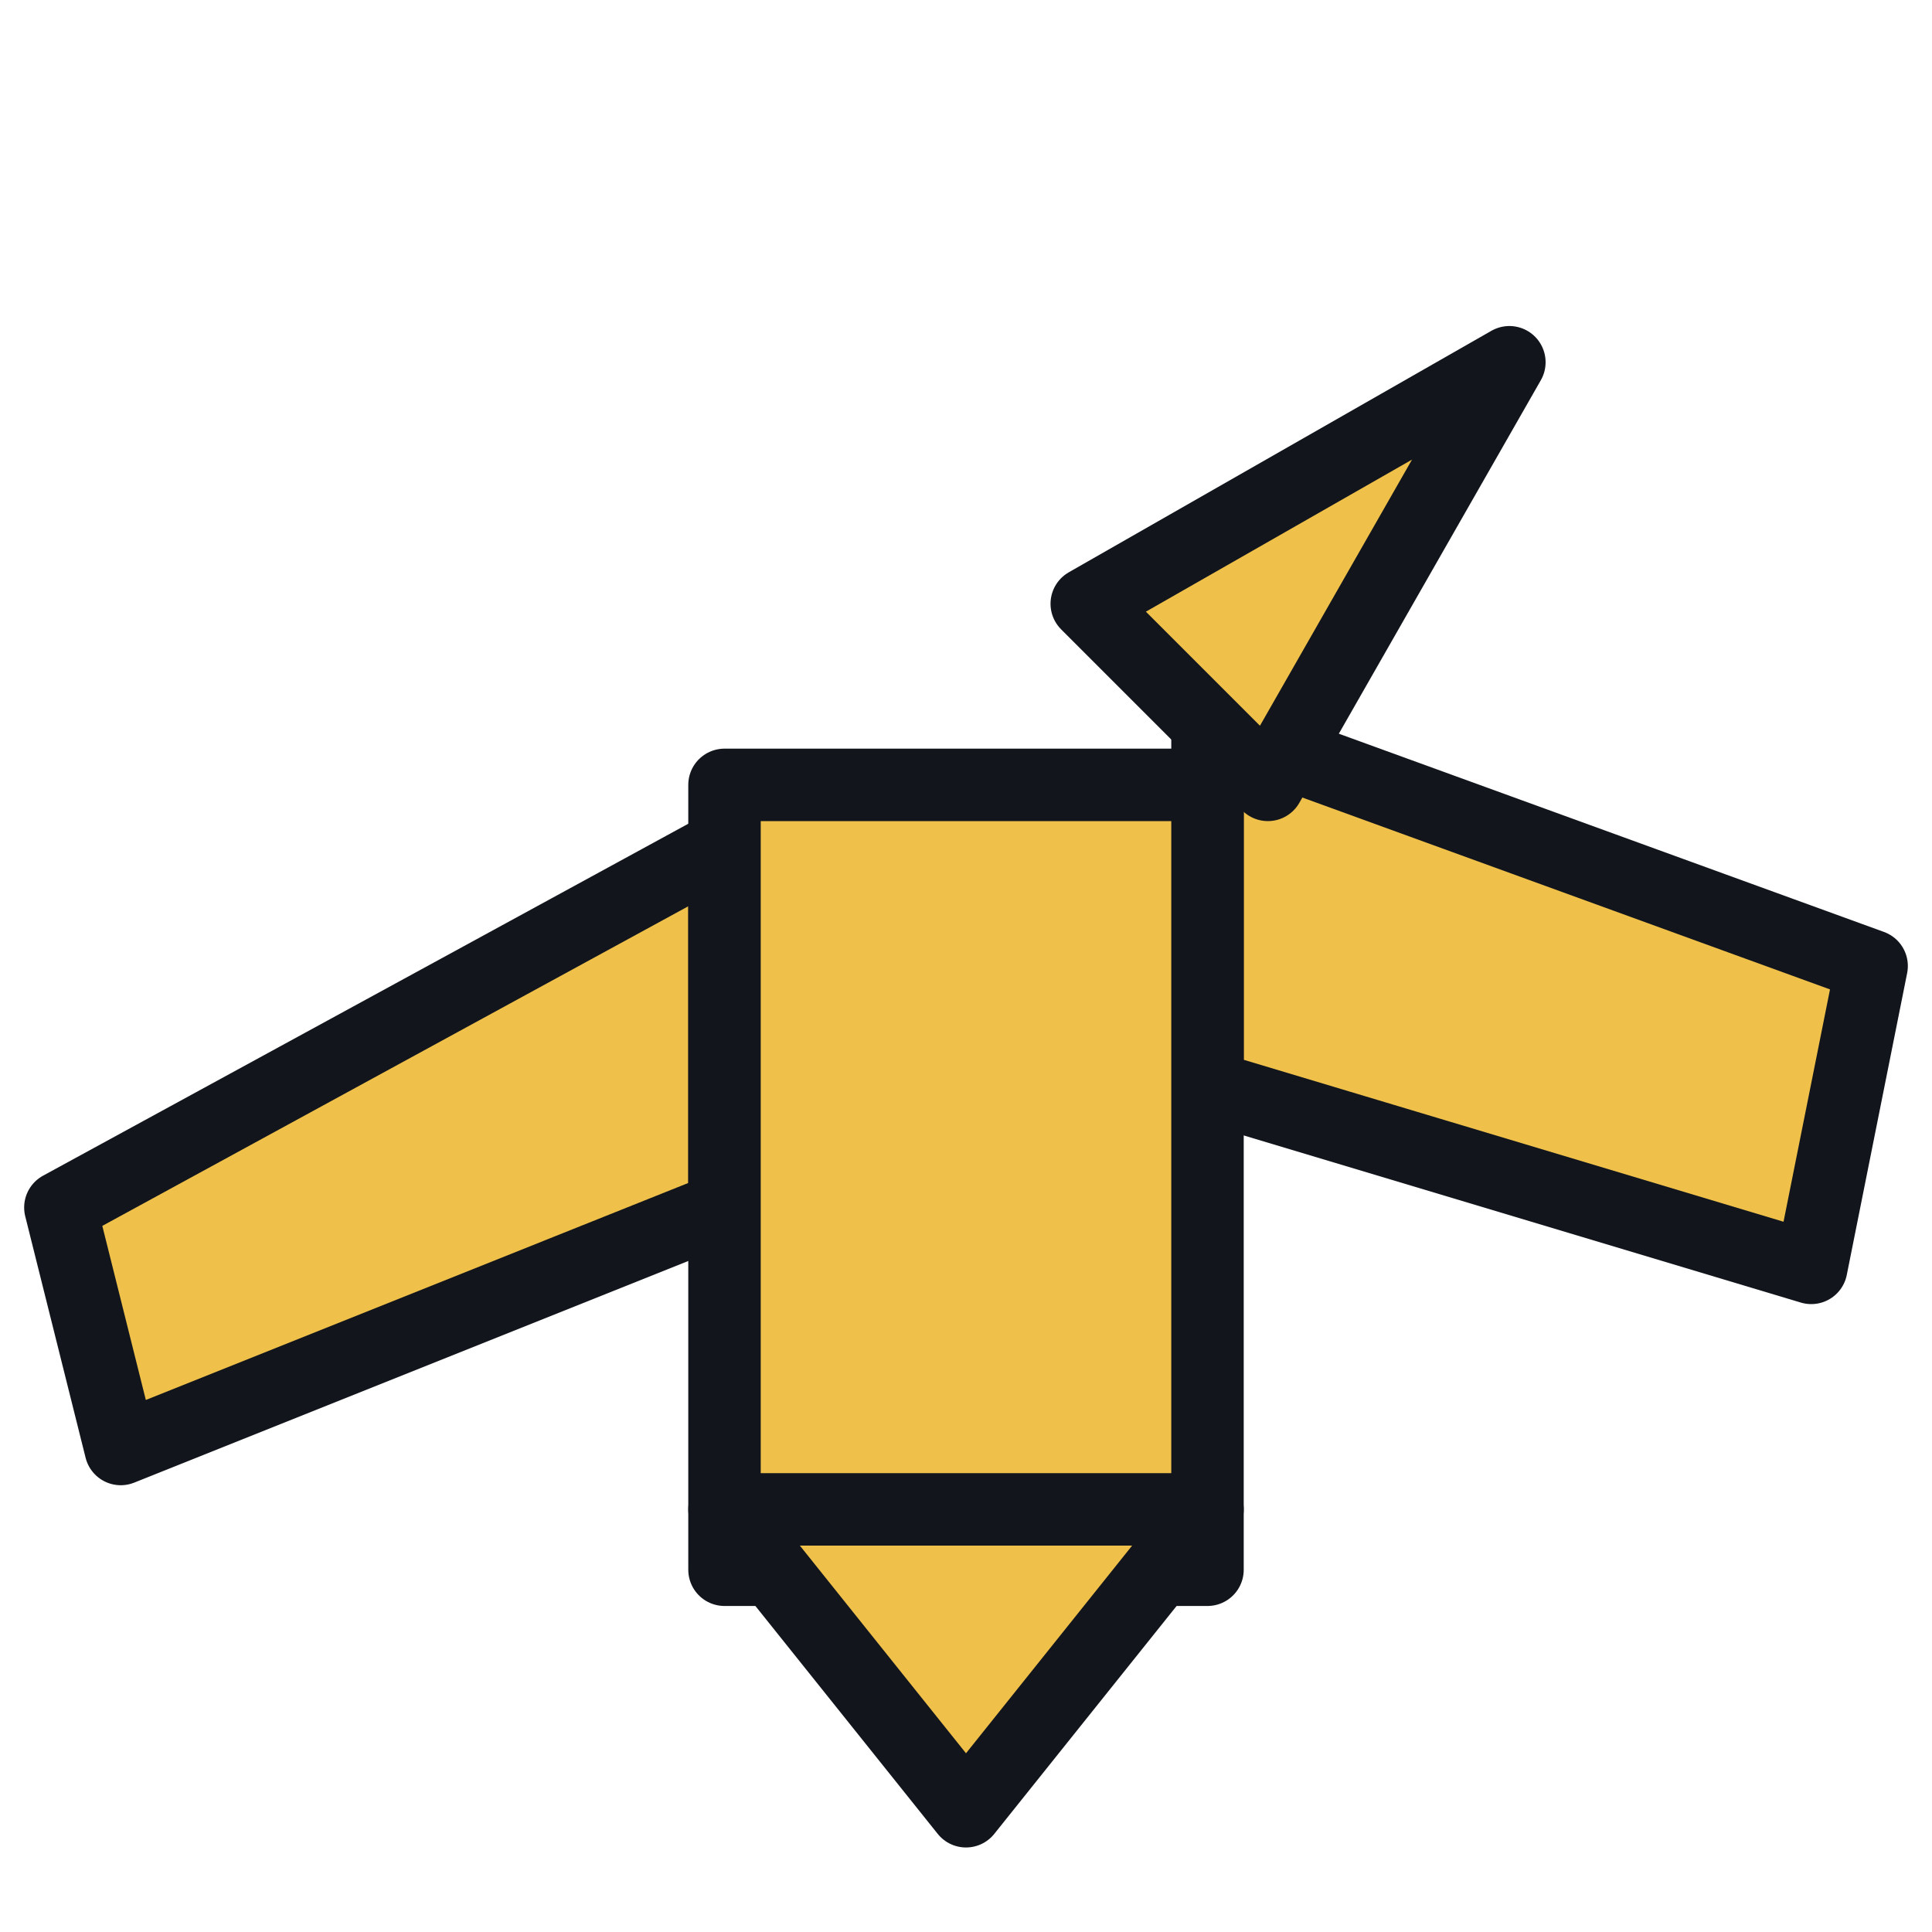
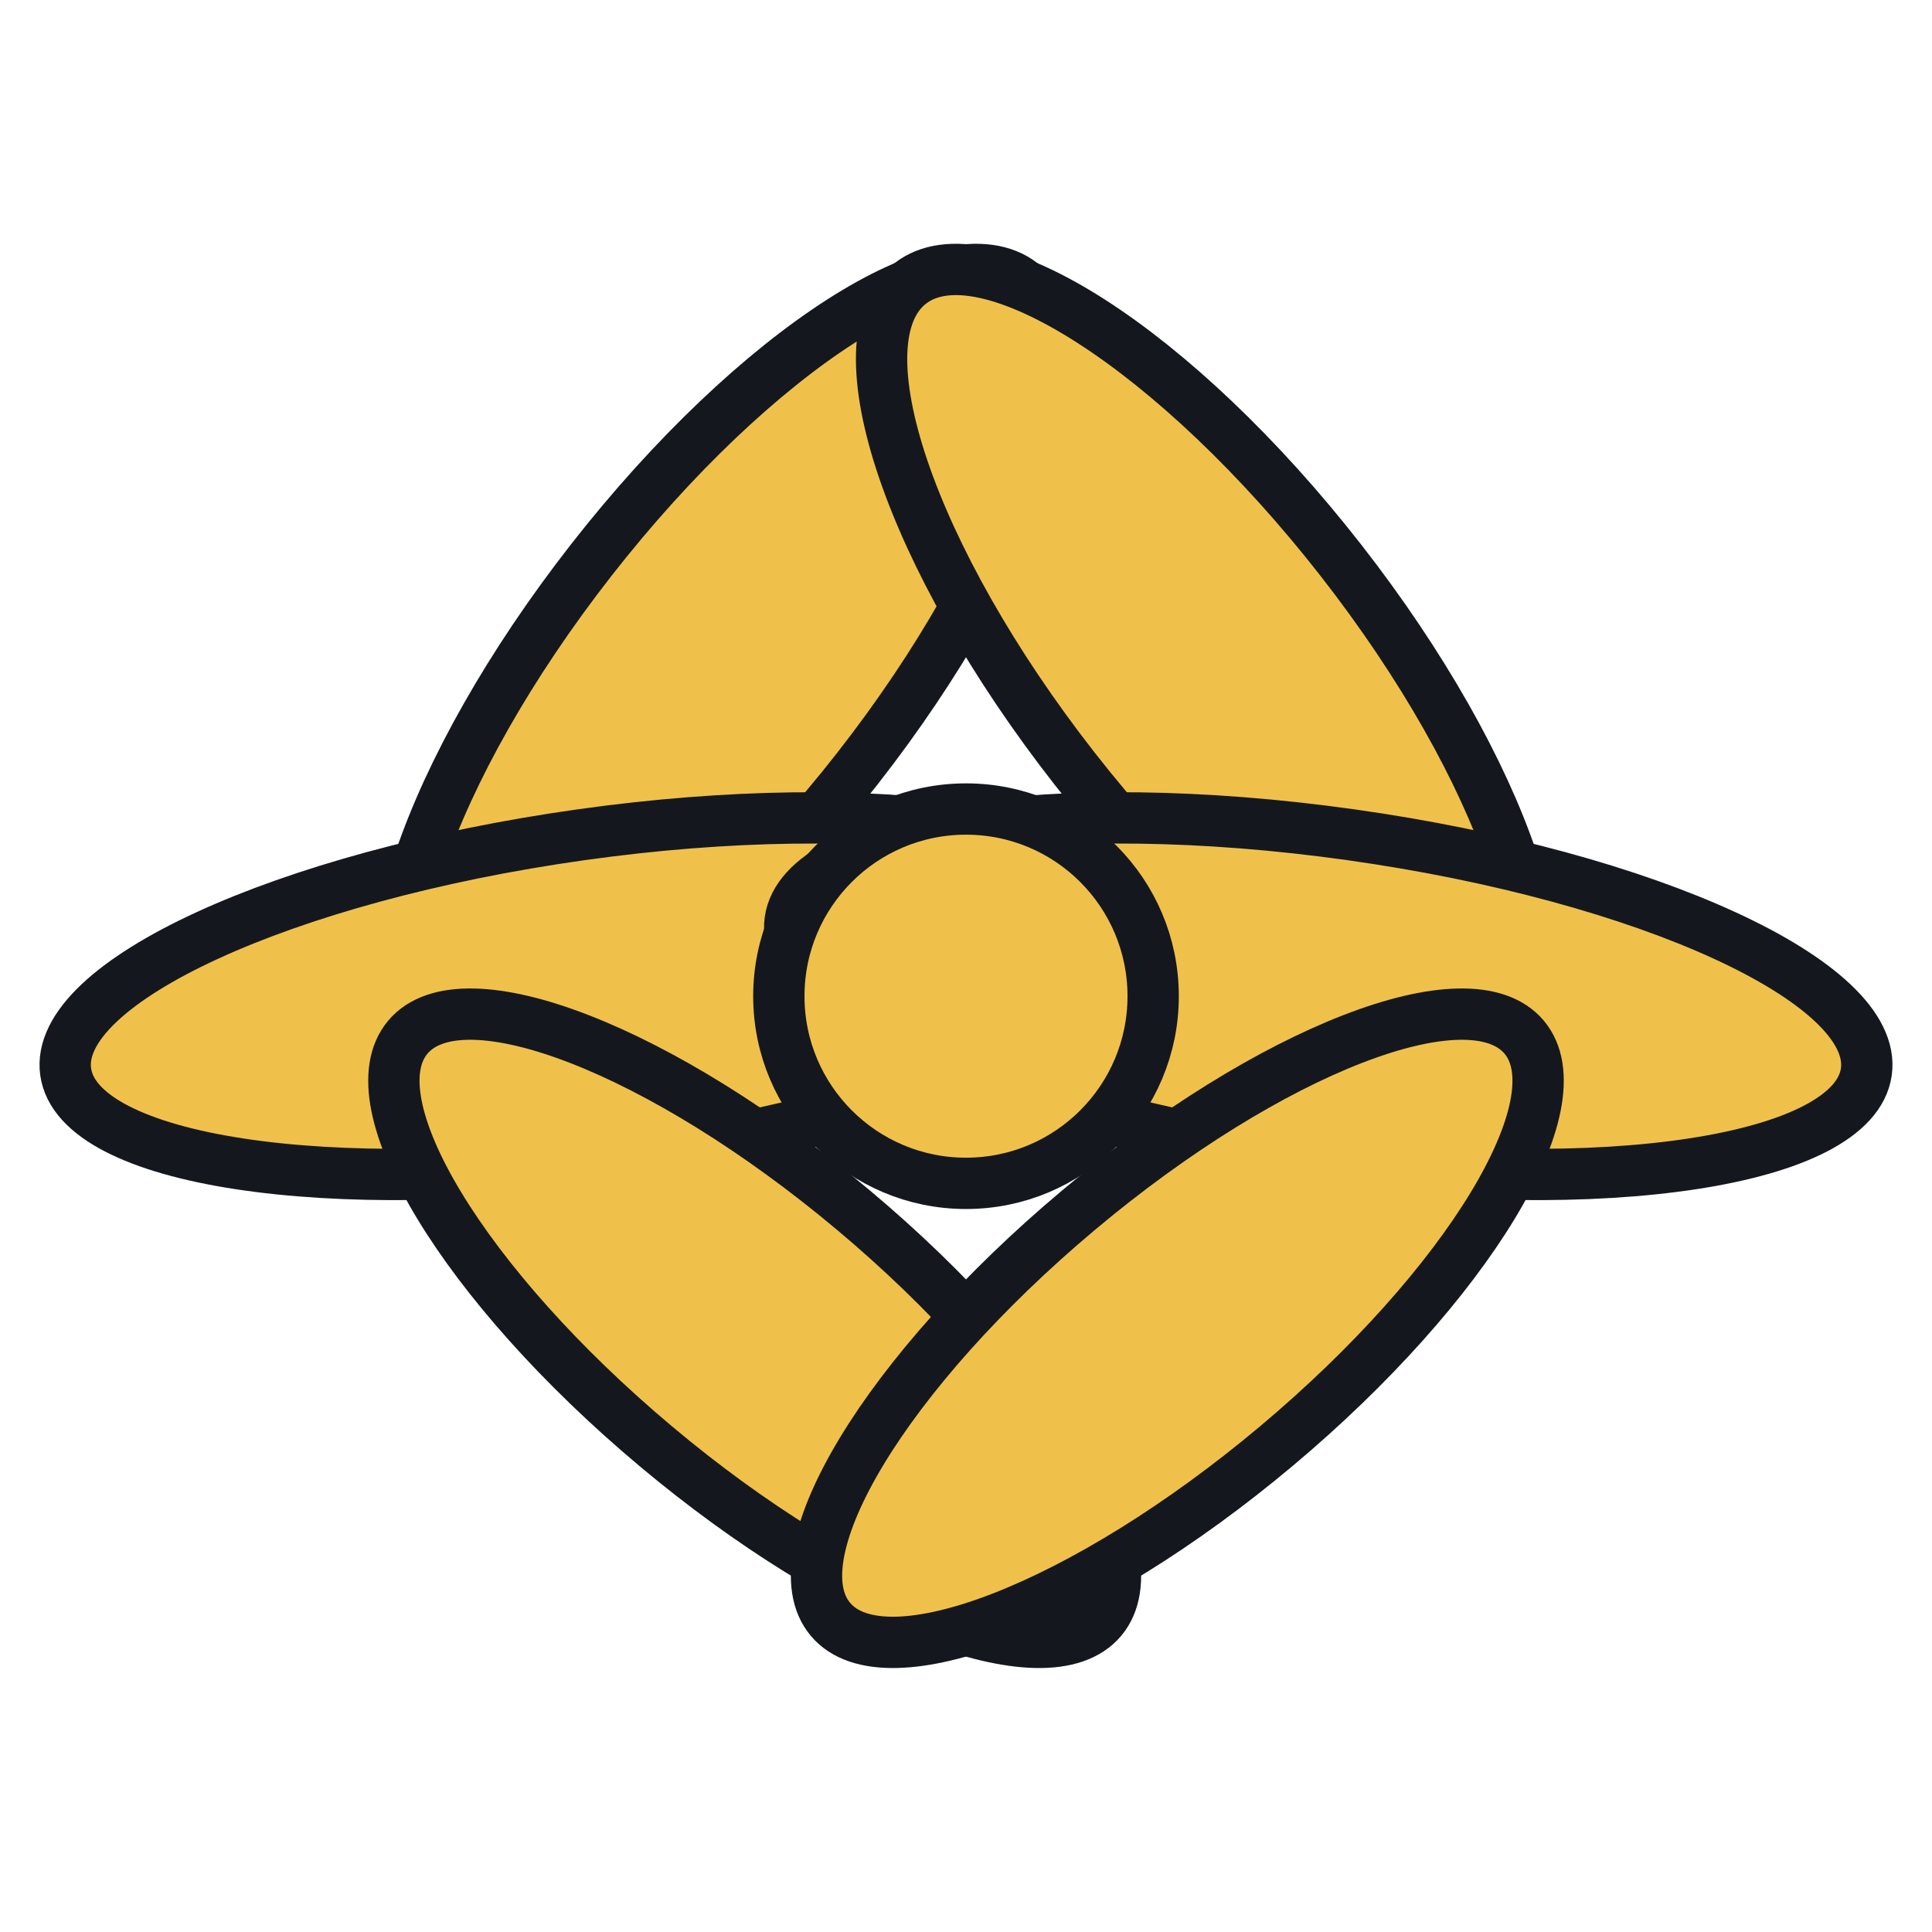
<svg xmlns="http://www.w3.org/2000/svg" width="64" height="64" viewBox="0 0 64 64">
-   <g stroke="#12161c" stroke-width="2.4" stroke-linejoin="round" stroke-linecap="round">
-     <path fill="#F0C14A" d="M2,40 L24,28 L24,40 L4,48 Z" />
-     <path fill="#F0C14A" d="M62,32 L40,24 L40,36 L60,42 Z" />
-     <path fill="#F0C14A" d="M24,26 H40 V52 H24 Z" />
-     <path fill="#F0C14A" d="M36,20 L50,12 L42,26 Z" />
-     <path fill="#F0C14A" d="M24,50 L32,60 L40,50 Z" />
+   <g fill="#F0C14A" stroke="#14181E" stroke-width="1.7" stroke-linejoin="round">
+     <ellipse cx="24" cy="22" rx="16" ry="5.6" transform="rotate(-52 24 22)" />
+     <ellipse cx="20" cy="33" rx="18" ry="5.4" transform="rotate(-8 20 33)" />
+     <ellipse cx="25" cy="44" rx="15" ry="5.1" transform="rotate(40 25 44)" />
+     <ellipse cx="40" cy="22" rx="16" ry="5.6" transform="rotate(52 40 22)" />
+     <ellipse cx="44" cy="33" rx="18" ry="5.4" transform="rotate(8 44 33)" />
+     <ellipse cx="39" cy="44" rx="15" ry="5.1" transform="rotate(-40 39 44)" />
+     <circle cx="32" cy="33" r="6.2" />
  </g>
</svg>
